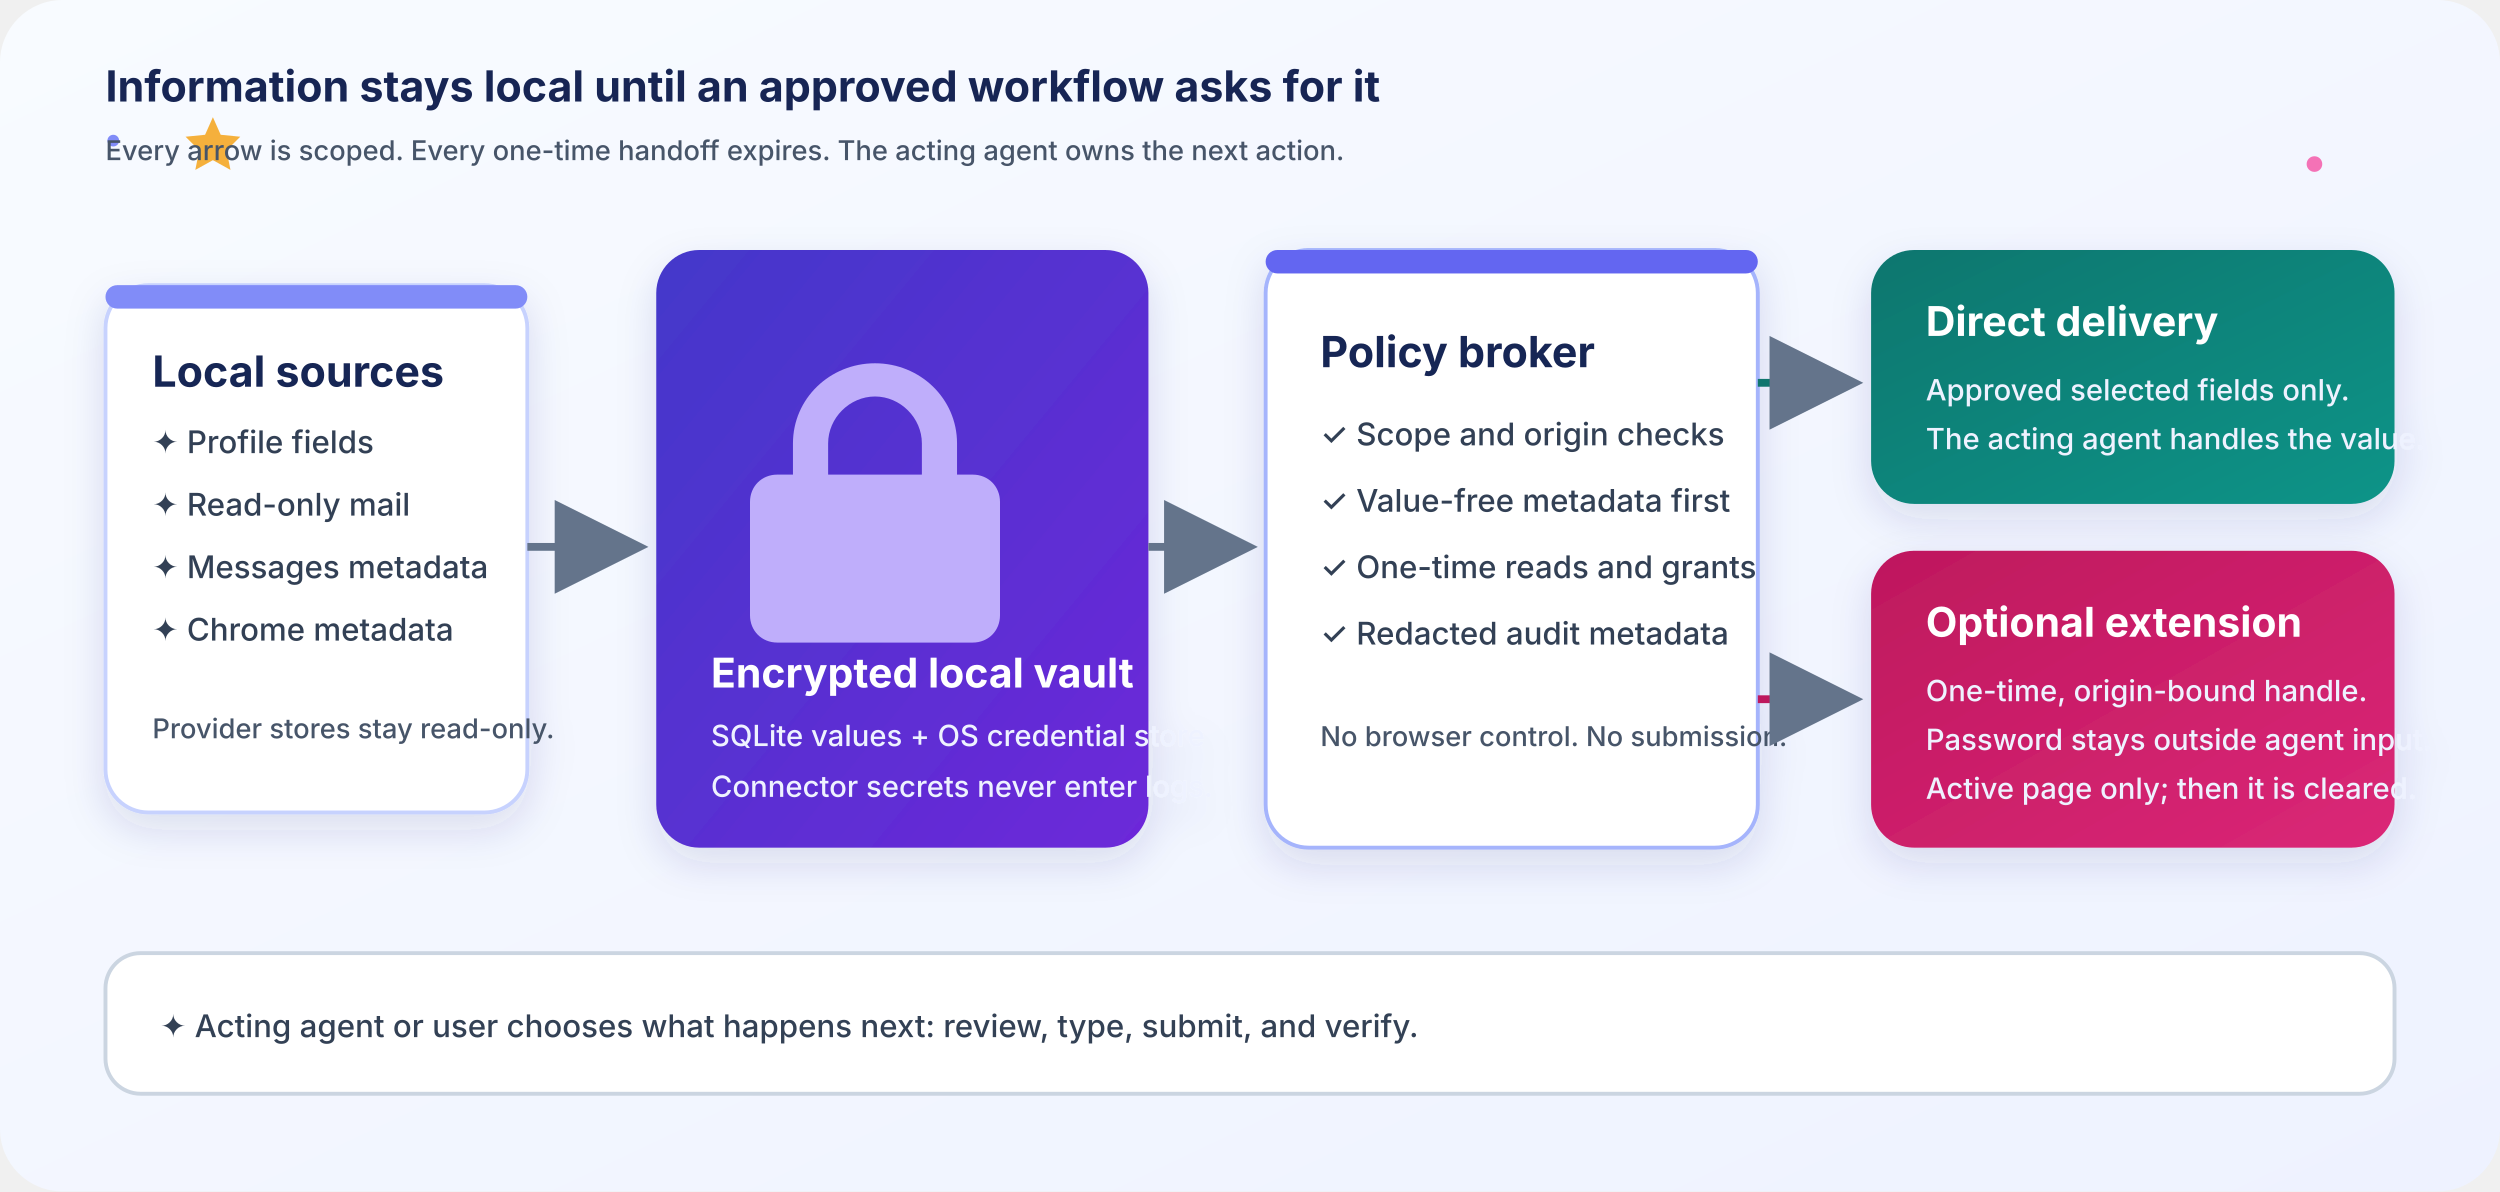
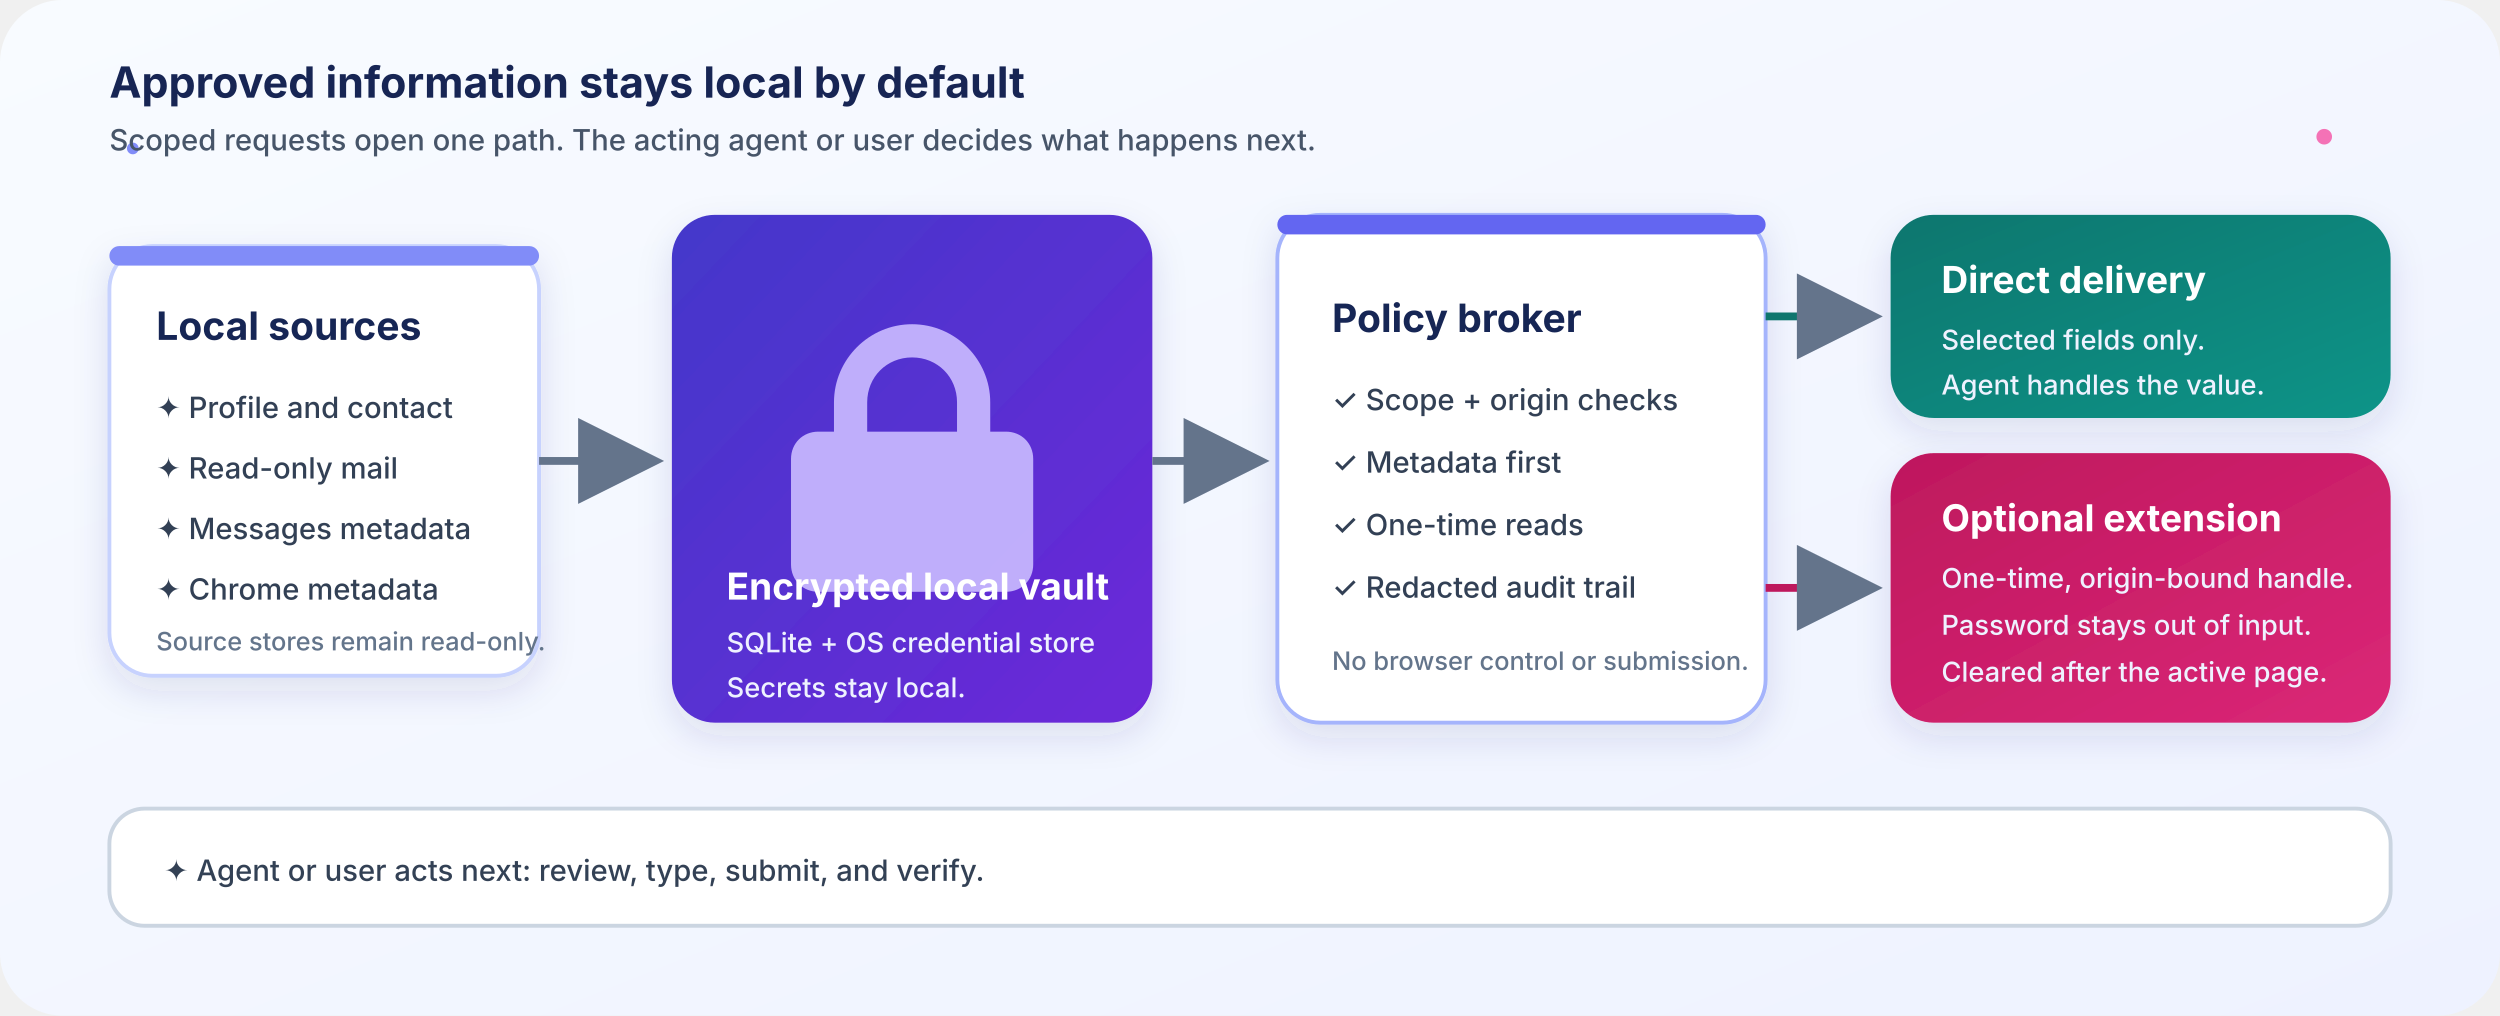
- <svg xmlns="http://www.w3.org/2000/svg" viewBox="0 0 1280 610" role="img" aria-labelledby="title desc">
+ <svg xmlns="http://www.w3.org/2000/svg" viewBox="0 0 1280 520" role="img" aria-labelledby="title desc">
  <defs>
    <linearGradient id="bg" x1="0" y1="0" x2="1" y2="1">
      <stop offset="0" stop-color="#f8fbff" />
      <stop offset="1" stop-color="#eef2ff" />
    </linearGradient>
    <linearGradient id="vault" x1="0" y1="0" x2="1" y2="1">
      <stop offset="0" stop-color="#4338ca" />
      <stop offset="1" stop-color="#6d28d9" />
    </linearGradient>
    <linearGradient id="direct" x1="0" y1="0" x2="1" y2="1">
      <stop offset="0" stop-color="#0f766e" />
      <stop offset="1" stop-color="#0d9488" />
    </linearGradient>
    <linearGradient id="extension" x1="0" y1="0" x2="1" y2="1">
      <stop offset="0" stop-color="#be185d" />
      <stop offset="1" stop-color="#db2777" />
    </linearGradient>
    <filter id="shadow" x="-20%" y="-20%" width="140%" height="150%">
-       <feDropShadow dx="0" dy="8" stdDeviation="10" flood-color="#312e81" flood-opacity=".13" />
+       <feDropShadow dx="0" dy="7" stdDeviation="9" flood-color="#312e81" flood-opacity=".12" />
    </filter>
-     <marker id="arrow" markerWidth="12" markerHeight="12" refX="10" refY="6" orient="auto">
-       <path d="M0 0L12 6L0 12Z" fill="#64748b" />
+     <marker id="arrow" markerWidth="11" markerHeight="11" refX="9" refY="5.5" orient="auto">
+       <path d="M0 0L11 5.5L0 11Z" fill="#64748b" />
    </marker>
    <style>
      .heading { font: 700 22px -apple-system,BlinkMacSystemFont,"Segoe UI",sans-serif; fill: #172554; }
-       .body { font: 500 16px -apple-system,BlinkMacSystemFont,"Segoe UI",sans-serif; fill: #334155; }
-       .small { font: 500 14px -apple-system,BlinkMacSystemFont,"Segoe UI",sans-serif; fill: #475569; }
-       .white-heading { font: 700 21px -apple-system,BlinkMacSystemFont,"Segoe UI",sans-serif; fill: #fff; }
-       .white-body { font: 500 15px -apple-system,BlinkMacSystemFont,"Segoe UI",sans-serif; fill: #eef2ff; }
+       .subtitle { font: 500 15px -apple-system,BlinkMacSystemFont,"Segoe UI",sans-serif; fill: #475569; }
+       .card-heading { font: 700 20px -apple-system,BlinkMacSystemFont,"Segoe UI",sans-serif; fill: #172554; }
+       .body { font: 500 15px -apple-system,BlinkMacSystemFont,"Segoe UI",sans-serif; fill: #334155; }
+       .small { font: 500 13px -apple-system,BlinkMacSystemFont,"Segoe UI",sans-serif; fill: #64748b; }
+       .white-heading { font: 700 19px -apple-system,BlinkMacSystemFont,"Segoe UI",sans-serif; fill: #fff; }
+       .white-body { font: 500 14px -apple-system,BlinkMacSystemFont,"Segoe UI",sans-serif; fill: #eef2ff; }
    </style>
  </defs>
-   <rect width="1280" height="610" rx="32" fill="url(#bg)" />
-   <circle cx="58" cy="72" r="3" fill="#818cf8" />
-   <circle cx="1185" cy="84" r="4" fill="#f472b6" />
-   <path d="M109 60l4 9 10 1-7 7 2 10-9-5-9 5 2-10-7-7 10-1z" fill="#f59e0b" opacity=".8" />
-   <path d="M1200 508l4 9 10 1-7 7 2 10-9-5-9 5 2-10-7-7 10-1z" fill="#8b5cf6" opacity=".7" />
-   <text x="54" y="52" class="heading">Information stays local until an approved workflow asks for it</text>
-   <text x="54" y="82" class="small">Every arrow is scoped. Every one-time handoff expires. The acting agent owns the next action.</text>
+   <rect width="1280" height="520" rx="32" fill="url(#bg)" />
+   <circle cx="1190" cy="70" r="4" fill="#f472b6" />
+   <circle cx="68" cy="76" r="3" fill="#818cf8" />
+   <text x="56" y="50" class="heading">Approved information stays local by default</text>
+   <text x="56" y="77" class="subtitle">Scoped requests open one path. The acting agent or user decides what happens next.</text>
  <g filter="url(#shadow)">
-     <rect x="54" y="146" width="216" height="270" rx="22" fill="#fff" stroke="#c7d2fe" stroke-width="2" />
-     <rect x="54" y="146" width="216" height="12" rx="6" fill="#818cf8" />
-     <text x="78" y="198" class="heading">Local sources</text>
-     <text x="78" y="232" class="body">✦ Profile fields</text>
-     <text x="78" y="264" class="body">✦ Read-only mail</text>
-     <text x="78" y="296" class="body">✦ Messages metadata</text>
-     <text x="78" y="328" class="body">✦ Chrome metadata</text>
-     <text x="78" y="378" class="small">Provider stores stay read-only.</text>
+     <rect x="56" y="126" width="220" height="220" rx="22" fill="#fff" stroke="#c7d2fe" stroke-width="2" />
+     <rect x="56" y="126" width="220" height="10" rx="5" fill="#818cf8" />
+     <text x="80" y="174" class="card-heading">Local sources</text>
+     <text x="80" y="214" class="body">✦ Profile and contact</text>
+     <text x="80" y="245" class="body">✦ Read-only mail</text>
+     <text x="80" y="276" class="body">✦ Messages metadata</text>
+     <text x="80" y="307" class="body">✦ Chrome metadata</text>
+     <text x="80" y="333" class="small">Source stores remain read-only.</text>
  </g>
  <g filter="url(#shadow)">
-     <rect x="336" y="128" width="252" height="306" rx="22" fill="url(#vault)" />
-     <path d="M448 186c-23 0-42 18-42 41v16h-8c-8 0-14 6-14 14v58c0 8 6 14 14 14h100c8 0 14-6 14-14v-58c0-8-6-14-14-14h-8v-16c0-23-19-41-42-41zm-24 57v-16c0-13 11-24 24-24s24 11 24 24v16z" fill="#c4b5fd" opacity=".95" />
-     <text x="364" y="352" class="white-heading">Encrypted local vault</text>
-     <text x="364" y="382" class="white-body">SQLite values + OS credential store</text>
-     <text x="364" y="408" class="white-body">Connector secrets never enter logs.</text>
+     <rect x="344" y="110" width="246" height="260" rx="22" fill="url(#vault)" />
+     <path d="M467 166c-22 0-40 18-40 40v15h-8c-8 0-14 6-14 14v54c0 8 6 14 14 14h96c8 0 14-6 14-14v-54c0-8-6-14-14-14h-8v-15c0-22-18-40-40-40zm-23 55v-15c0-13 10-23 23-23s23 10 23 23v15z" fill="#c4b5fd" opacity=".95" />
+     <text x="372" y="307" class="white-heading">Encrypted local vault</text>
+     <text x="372" y="334" class="white-body">SQLite + OS credential store</text>
+     <text x="372" y="357" class="white-body">Secrets stay local.</text>
  </g>
  <g filter="url(#shadow)">
-     <rect x="648" y="128" width="252" height="306" rx="22" fill="#fff" stroke="#a5b4fc" stroke-width="2" />
-     <rect x="648" y="128" width="252" height="12" rx="6" fill="#6366f1" />
-     <text x="676" y="188" class="heading">Policy broker</text>
-     <text x="676" y="228" class="body">✓ Scope and origin checks</text>
-     <text x="676" y="262" class="body">✓ Value-free metadata first</text>
-     <text x="676" y="296" class="body">✓ One-time reads and grants</text>
-     <text x="676" y="330" class="body">✓ Redacted audit metadata</text>
-     <text x="676" y="382" class="small">No browser control. No submission.</text>
+     <rect x="654" y="110" width="250" height="260" rx="22" fill="#fff" stroke="#a5b4fc" stroke-width="2" />
+     <rect x="654" y="110" width="250" height="10" rx="5" fill="#6366f1" />
+     <text x="682" y="170" class="card-heading">Policy broker</text>
+     <text x="682" y="210" class="body">✓ Scope + origin checks</text>
+     <text x="682" y="242" class="body">✓ Metadata first</text>
+     <text x="682" y="274" class="body">✓ One-time reads</text>
+     <text x="682" y="306" class="body">✓ Redacted audit trail</text>
+     <text x="682" y="343" class="small">No browser control or submission.</text>
  </g>
  <g filter="url(#shadow)">
-     <rect x="958" y="128" width="268" height="130" rx="22" fill="url(#direct)" />
-     <text x="986" y="172" class="white-heading">Direct delivery</text>
-     <text x="986" y="205" class="white-body">Approved selected fields only.</text>
-     <text x="986" y="230" class="white-body">The acting agent handles the value.</text>
+     <rect x="968" y="110" width="256" height="104" rx="22" fill="url(#direct)" />
+     <text x="994" y="150" class="white-heading">Direct delivery</text>
+     <text x="994" y="179" class="white-body">Selected fields only.</text>
+     <text x="994" y="202" class="white-body">Agent handles the value.</text>
  </g>
  <g filter="url(#shadow)">
-     <rect x="958" y="282" width="268" height="152" rx="22" fill="url(#extension)" />
-     <text x="986" y="326" class="white-heading">Optional extension</text>
-     <text x="986" y="359" class="white-body">One-time, origin-bound handle.</text>
-     <text x="986" y="384" class="white-body">Password stays outside agent input.</text>
-     <text x="986" y="409" class="white-body">Active page only; then it is cleared.</text>
+     <rect x="968" y="232" width="256" height="138" rx="22" fill="url(#extension)" />
+     <text x="994" y="272" class="white-heading">Optional extension</text>
+     <text x="994" y="301" class="white-body">One-time, origin-bound handle.</text>
+     <text x="994" y="325" class="white-body">Password stays out of input.</text>
+     <text x="994" y="349" class="white-body">Cleared after the active page.</text>
  </g>
-   <path d="M270 280H324" stroke="#64748b" stroke-width="4" fill="none" marker-end="url(#arrow)" />
-   <path d="M588 280H636" stroke="#64748b" stroke-width="4" fill="none" marker-end="url(#arrow)" />
-   <path d="M900 196H946" stroke="#0f766e" stroke-width="4" fill="none" marker-end="url(#arrow)" />
-   <path d="M900 358H946" stroke="#be185d" stroke-width="4" fill="none" marker-end="url(#arrow)" />
-   <rect x="54" y="488" width="1172" height="72" rx="18" fill="#fff" stroke="#cbd5e1" stroke-width="2" />
-   <text x="82" y="531" class="body">✦ Acting agent or user chooses what happens next: review, type, submit, and verify.</text>
+   <path d="M276 236H332" stroke="#64748b" stroke-width="4" fill="none" marker-end="url(#arrow)" />
+   <path d="M590 236H642" stroke="#64748b" stroke-width="4" fill="none" marker-end="url(#arrow)" />
+   <path d="M904 162H956" stroke="#0f766e" stroke-width="4" fill="none" marker-end="url(#arrow)" />
+   <path d="M904 301H956" stroke="#be185d" stroke-width="4" fill="none" marker-end="url(#arrow)" />
+   <rect x="56" y="414" width="1168" height="60" rx="18" fill="#fff" stroke="#cbd5e1" stroke-width="2" />
+   <text x="84" y="451" class="body">✦ Agent or user acts next: review, type, submit, and verify.</text>
</svg>
